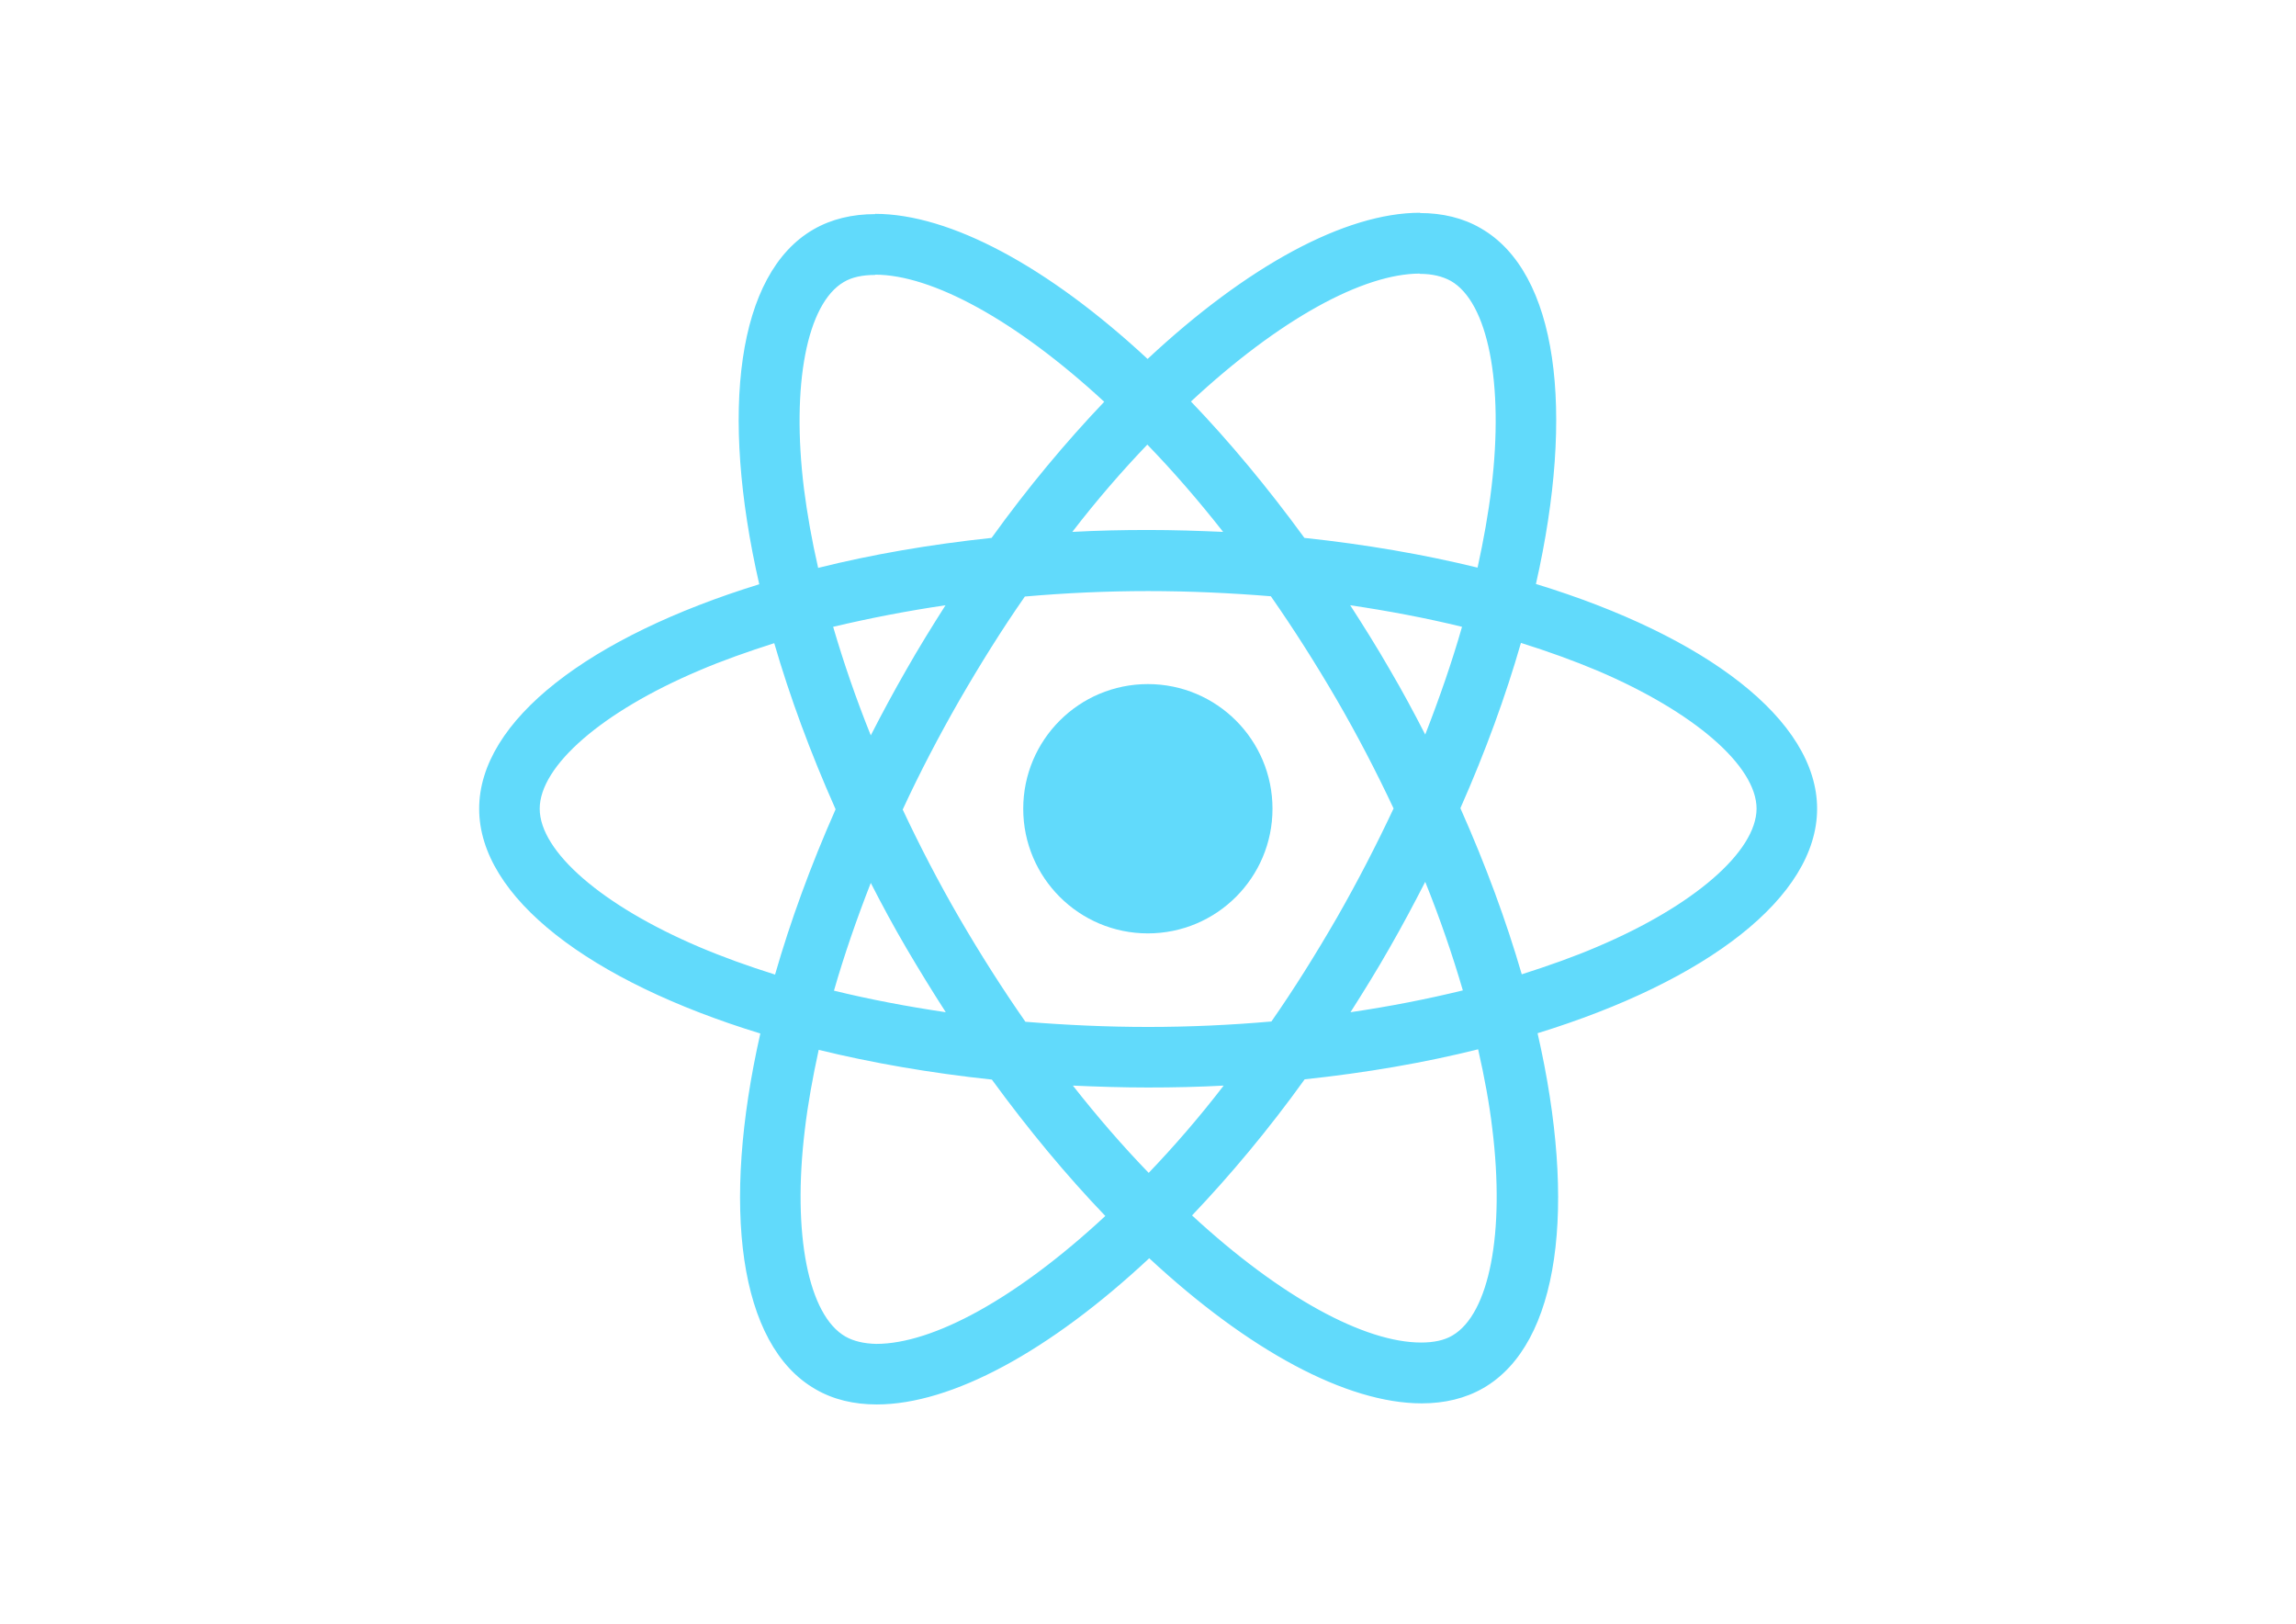
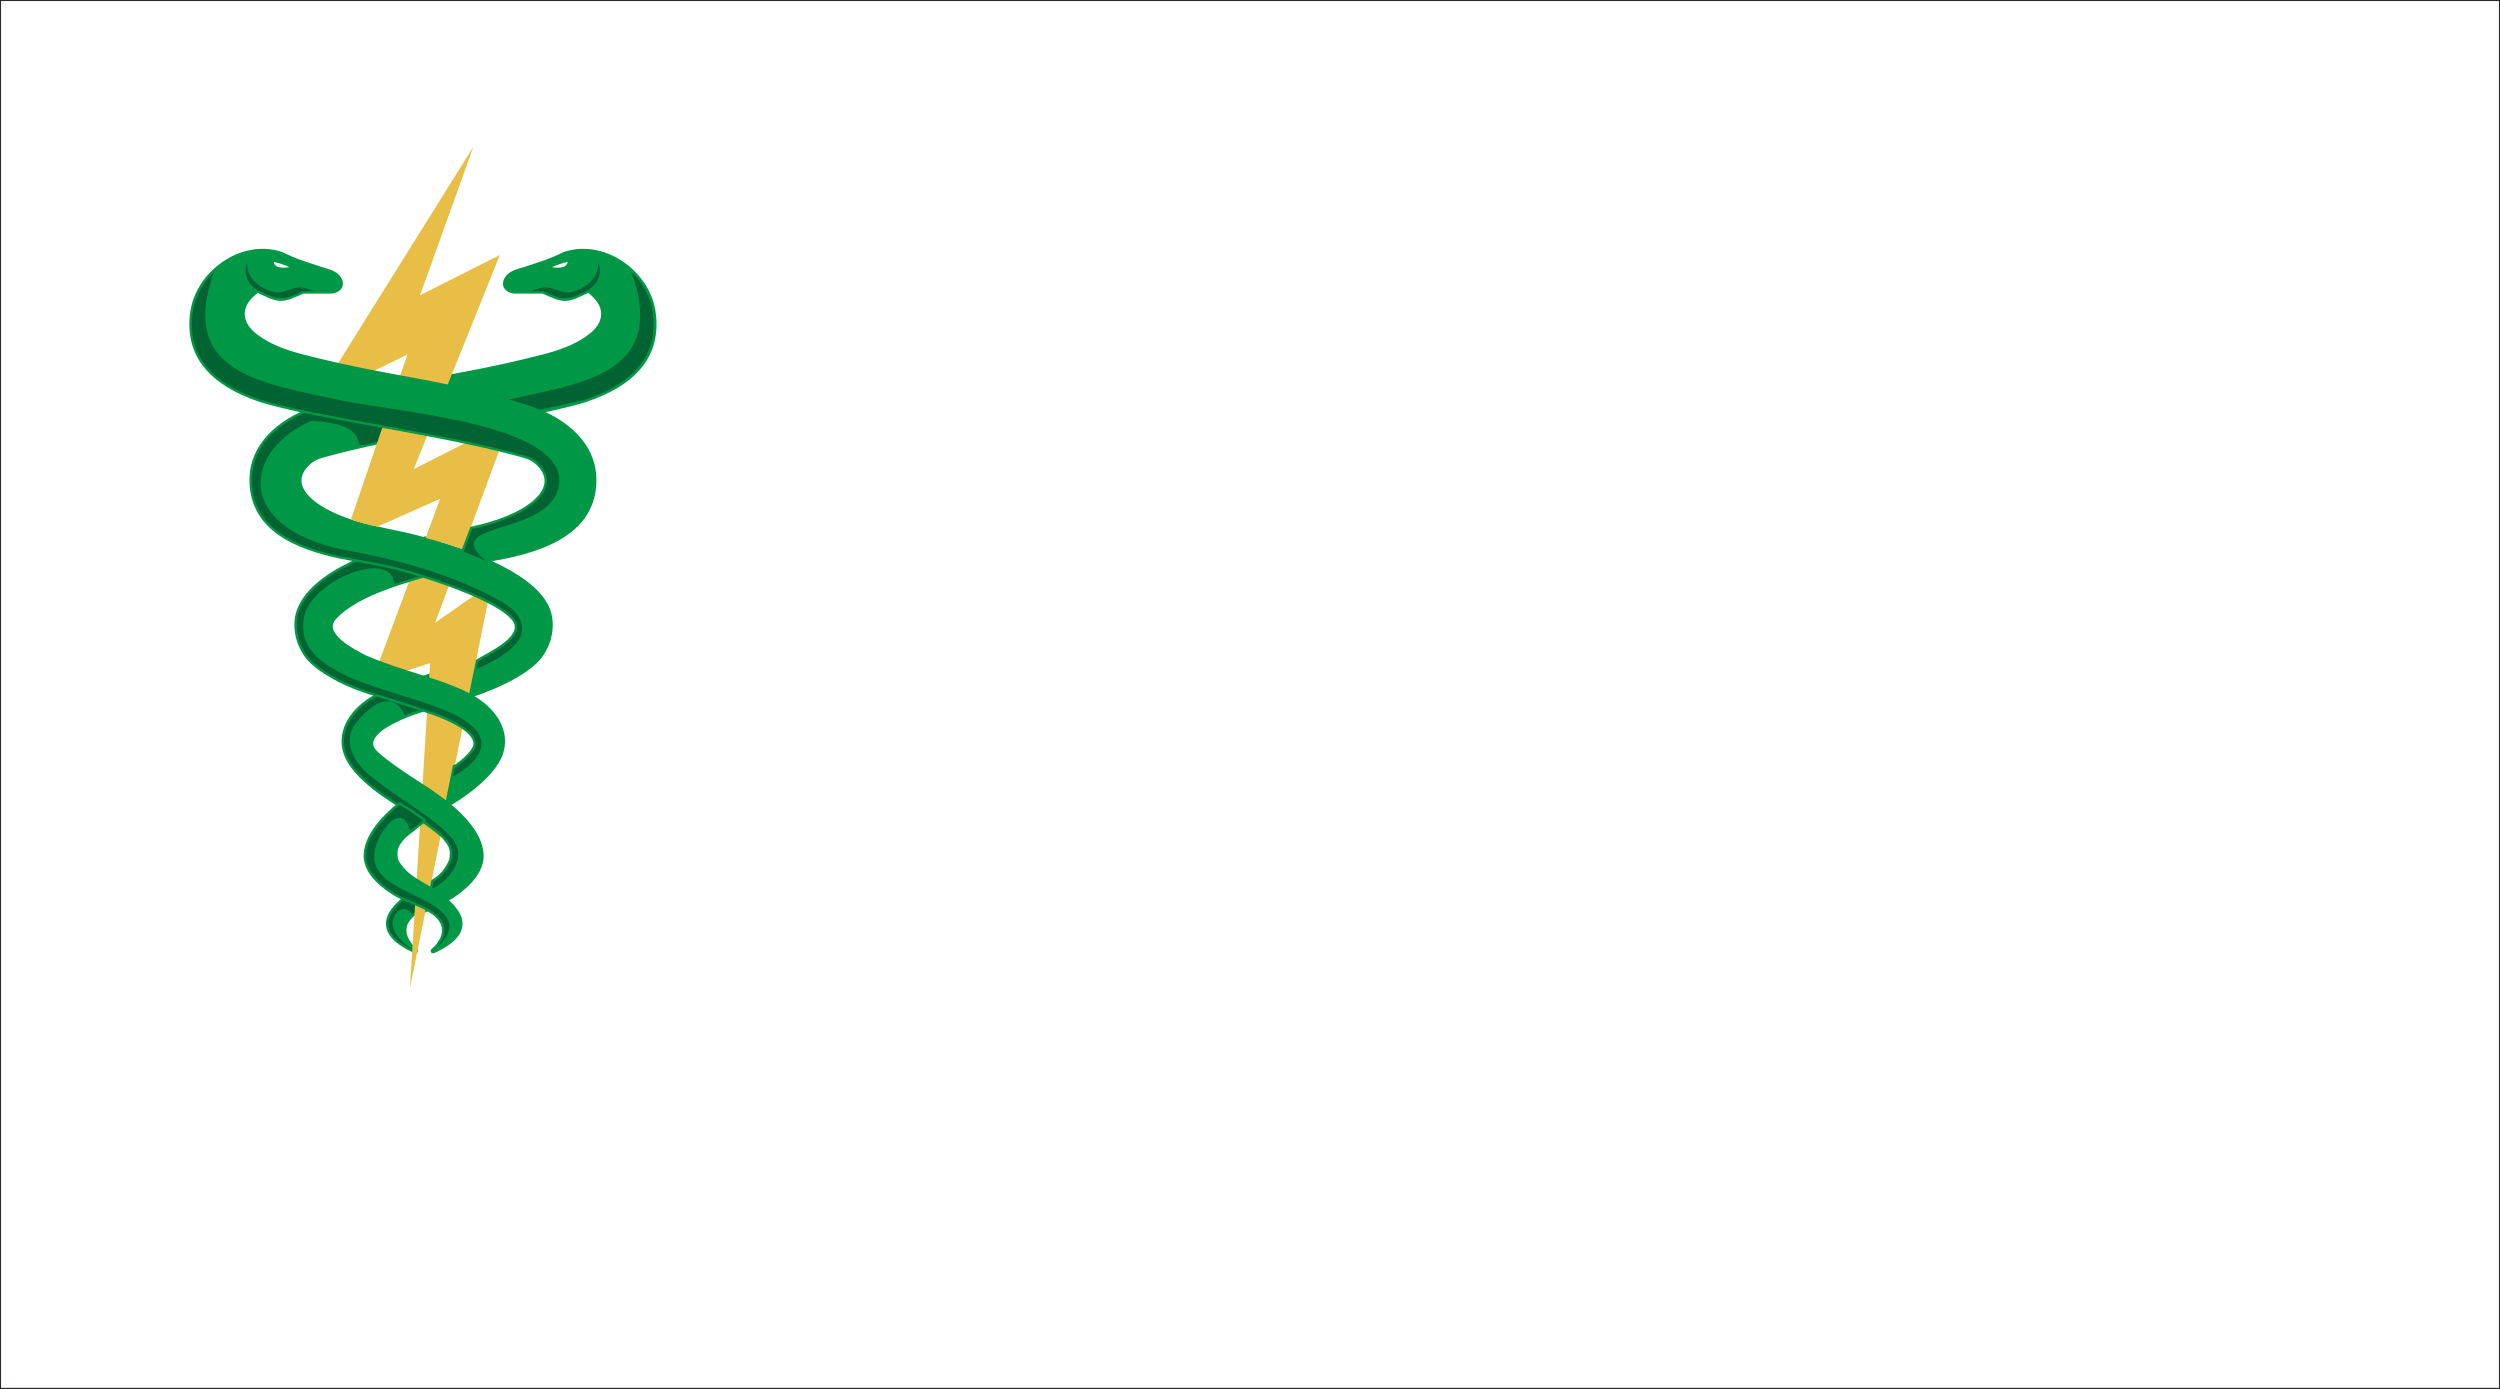
- <svg xmlns="http://www.w3.org/2000/svg" viewBox="0 0 841.9 595.3">
-   <g fill="#61DAFB">
-     <path d="M666.3 296.5c0-32.5-40.7-63.3-103.1-82.4 14.4-63.6 8-114.2-20.2-130.4-6.5-3.8-14.1-5.6-22.4-5.6v22.3c4.6 0 8.3.9 11.4 2.6 13.6 7.8 19.5 37.5 14.9 75.7-1.1 9.4-2.9 19.3-5.1 29.4-19.6-4.8-41-8.5-63.5-10.9-13.5-18.5-27.5-35.3-41.6-50 32.6-30.3 63.2-46.9 84-46.9V78c-27.5 0-63.5 19.6-99.9 53.6-36.4-33.8-72.4-53.2-99.9-53.2v22.3c20.7 0 51.4 16.5 84 46.6-14 14.7-28 31.4-41.3 49.9-22.6 2.4-44 6.1-63.6 11-2.3-10-4-19.7-5.2-29-4.7-38.2 1.1-67.9 14.6-75.8 3-1.8 6.9-2.6 11.5-2.6V78.5c-8.4 0-16 1.8-22.6 5.6-28.1 16.2-34.4 66.7-19.9 130.1-62.2 19.2-102.7 49.9-102.7 82.3 0 32.5 40.7 63.3 103.1 82.4-14.4 63.6-8 114.2 20.2 130.4 6.5 3.8 14.1 5.6 22.5 5.6 27.5 0 63.5-19.6 99.9-53.6 36.4 33.8 72.4 53.2 99.9 53.2 8.4 0 16-1.8 22.6-5.6 28.1-16.2 34.4-66.7 19.9-130.1 62-19.1 102.5-49.9 102.5-82.3zm-130.2-66.7c-3.7 12.9-8.3 26.2-13.5 39.5-4.1-8-8.4-16-13.1-24-4.6-8-9.5-15.8-14.4-23.4 14.2 2.1 27.9 4.7 41 7.9zm-45.8 106.5c-7.8 13.5-15.8 26.3-24.1 38.2-14.9 1.3-30 2-45.2 2-15.1 0-30.2-.7-45-1.9-8.3-11.9-16.4-24.6-24.2-38-7.6-13.1-14.5-26.4-20.8-39.8 6.2-13.4 13.2-26.8 20.7-39.9 7.8-13.5 15.8-26.3 24.1-38.2 14.9-1.3 30-2 45.2-2 15.1 0 30.2.7 45 1.9 8.3 11.9 16.4 24.6 24.2 38 7.6 13.1 14.5 26.4 20.8 39.8-6.3 13.4-13.2 26.8-20.7 39.9zm32.3-13c5.4 13.4 10 26.8 13.8 39.8-13.1 3.2-26.9 5.9-41.2 8 4.9-7.7 9.8-15.6 14.4-23.7 4.6-8 8.9-16.1 13-24.1zM421.2 430c-9.3-9.6-18.6-20.3-27.8-32 9 .4 18.2.7 27.5.7 9.4 0 18.7-.2 27.8-.7-9 11.7-18.3 22.4-27.5 32zm-74.4-58.9c-14.2-2.1-27.9-4.7-41-7.9 3.7-12.9 8.3-26.2 13.5-39.5 4.1 8 8.4 16 13.1 24 4.7 8 9.5 15.8 14.4 23.4zM420.7 163c9.3 9.6 18.6 20.3 27.8 32-9-.4-18.2-.7-27.5-.7-9.4 0-18.7.2-27.8.7 9-11.7 18.3-22.4 27.5-32zm-74 58.9c-4.9 7.7-9.8 15.6-14.4 23.7-4.6 8-8.9 16-13 24-5.4-13.4-10-26.8-13.8-39.8 13.1-3.1 26.9-5.8 41.2-7.9zm-90.5 125.2c-35.4-15.1-58.3-34.9-58.3-50.6 0-15.7 22.9-35.6 58.3-50.6 8.6-3.7 18-7 27.7-10.1 5.7 19.6 13.2 40 22.5 60.9-9.2 20.8-16.6 41.1-22.2 60.6-9.9-3.1-19.3-6.5-28-10.2zM310 490c-13.6-7.8-19.5-37.5-14.9-75.7 1.1-9.4 2.9-19.3 5.1-29.4 19.6 4.8 41 8.5 63.5 10.9 13.5 18.5 27.5 35.3 41.6 50-32.6 30.3-63.2 46.9-84 46.9-4.5-.1-8.3-1-11.3-2.7zm237.2-76.2c4.7 38.2-1.1 67.9-14.6 75.8-3 1.8-6.9 2.6-11.5 2.6-20.7 0-51.4-16.5-84-46.6 14-14.7 28-31.4 41.3-49.9 22.6-2.4 44-6.1 63.6-11 2.3 10.1 4.1 19.8 5.2 29.1zm38.5-66.7c-8.6 3.7-18 7-27.7 10.1-5.7-19.6-13.2-40-22.5-60.9 9.2-20.8 16.6-41.1 22.2-60.6 9.9 3.1 19.3 6.5 28.1 10.2 35.4 15.1 58.3 34.9 58.3 50.6-.1 15.7-23 35.6-58.4 50.6zM320.8 78.4z" />
-     <circle cx="420.9" cy="296.5" r="45.7" />
-     <path d="M520.5 78.1z" />
+ <svg xmlns="http://www.w3.org/2000/svg" xml:space="preserve" width="90mm" height="50mm" version="1.1" style="shape-rendering:geometricPrecision; text-rendering:geometricPrecision; image-rendering:optimizeQuality; fill-rule:evenodd; clip-rule:evenodd" viewBox="0 0 9000 5000">
+   <defs>
+     <style type="text/css">
+    
+     .str0 {stroke:#2B2A29;stroke-width:7.62;stroke-miterlimit:22.926}
+     .str5 {stroke:#009846;stroke-width:17.4;stroke-miterlimit:22.926}
+     .str3 {stroke:#009846;stroke-width:17.4;stroke-miterlimit:22.926}
+     .str4 {stroke:#009846;stroke-width:17.4;stroke-miterlimit:22.926}
+     .str2 {stroke:#009846;stroke-width:17.4;stroke-miterlimit:22.926}
+     .str1 {stroke:#009846;stroke-width:17.4;stroke-miterlimit:22.926}
+     .str6 {stroke:#009846;stroke-width:17.4;stroke-linecap:round;stroke-linejoin:round;stroke-miterlimit:22.926}
+     .fil0 {fill:none}
+     .fil4 {fill:#FEFEFE}
+     .fil3 {fill:#E8BE46}
+     .fil1 {fill:#009846}
+     .fil2 {fill:#006332}
+    
+   </style>
+     <clipPath id="id0">
+       <path d="M1511.35 3272.87c-122.37,70.86 -8.39,156.88 -15.83,150.47 -175.47,-78.99 -78.03,-166.53 14.37,-223.78l1.46 73.31z" />
+     </clipPath>
+     <clipPath id="id1">
+       <path d="M1620.44 2521c-26.54,8.24 -52.81,17.38 -79.23,26.02 -34.57,11.34 -70.43,22.89 -101.42,37.04 -38.56,17.6 -129.87,61.69 -98.68,114.09 11.01,18.48 62.81,56.38 107.89,87.13 41.64,28.39 83.98,53.81 124.32,82.76 43.77,31.39 87.45,68.23 119.65,111.78 22.04,29.84 36.97,61.74 39.26,94.16 5.84,82.54 -93.53,147.83 -153.03,179.31l-37.28 17.02 18.77 -96.46c31.64,-18.77 51.41,-43.72 65.59,-78.88 6.03,-42.41 -3.04,-54.53 -29.04,-84.95 -22.03,-19.43 -48.1,-39.25 -73.85,-57.53 -46.58,-33.05 -96.2,-61.12 -142.79,-93.91 -41.73,-29.35 -91.93,-70.69 -119.69,-115.15 -46.29,-74.15 -16.9,-150.85 46.58,-203.84 67.24,-56.17 171.71,-83.23 290.19,-122.01l22.76 103.42z" />
+     </clipPath>
+     <clipPath id="id2">
+       <path d="M1580.18 1928c-145.26,33.77 -429.02,108.02 -498.62,259.29 -29.43,63.96 -6.77,148.48 43.32,194.87 27.88,25.84 63.59,47.8 98.57,65.59 65.17,33.14 134.63,51.77 203.86,73.25 26.55,8.24 52.81,17.38 79.23,26.02 34.57,11.34 70.43,22.89 101.42,37.04 38.56,17.6 129.87,61.69 98.68,114.09 -20.27,34.02 -68.59,65.5 -69.04,65.54l-26.08 131.62c0.87,-0.11 122.17,-66.76 175.32,-151.88 46.29,-74.15 16.9,-150.85 -46.58,-203.84 -91.56,-76.48 -252.16,-98.97 -423.13,-170.64 -49.38,-24.79 -169.34,-86.38 -113.45,-146.89 83.17,-90.06 262,-133.4 376.22,-168.02l0.28 -126.04z" />
+     </clipPath>
+     <clipPath id="id3">
+       <path d="M1546.22 1370.78c93.19,-17.49 184.63,-33.56 272.79,-53.41 47.52,-10.7 95.52,-21.76 142.63,-34.14 72.85,-19.16 129.86,-43.86 171.98,-79.56 54.35,-46.01 55.11,-109.55 -15.21,-159.29 -81.15,38.11 -81.82,40.71 -163.33,3.96l-104.05 0c-35.78,-6.08 -37.88,-30.56 -23.04,-49.12 14.42,-18.07 40.27,-22.83 61.31,-29.73 47.45,-15.56 94.32,-29.31 141.87,-53.57 125.24,-43.36 265.82,42.18 309.11,162.66 12.11,33.76 16.14,70.88 13.98,106.57 -6.01,98.74 -67.02,193.39 -247.61,253.9 -140.05,43.02 -383.47,80.59 -616.84,125.43l56.41 -193.7z" />
+     </clipPath>
+     <clipPath id="id4">
+       <path d="M1097.01 1678.75c-63.84,77.77 29.47,159.31 183.69,205.86 70.48,21.26 144.36,31.48 215.73,49.98 152.63,39.58 412.67,124.29 471.75,252.7 29.43,63.96 6.77,148.48 -43.32,194.87 -83.52,77.39 -232.95,119.22 -228.08,119.77l24.7 -121.21c36.43,-23.32 189.29,-88.59 124.58,-158.66 -59.94,-64.91 -251.53,-130.96 -376.22,-168.02 -80.07,-23.79 -155.59,-33.8 -236.91,-50.24 -166.97,-33.75 -332.26,-103.03 -325.97,-285.58 3.81,-109.89 91.75,-199.64 224.14,-245.32 124.33,-42.89 249.53,-70.04 372,-93.93l-29.19 188.58c-100.54,19.5 -198.76,40.43 -285.47,63.78 -38.23,10.27 -65.26,15.5 -91.43,47.42z" />
+     </clipPath>
+     <clipPath id="id5">
+       <path d="M1948.2 1678.75c73.17,89.14 -53.37,184.56 -248.18,225.25l-30.91 81.42 73 30.75c187.19,-28.85 403.31,-89.7 396.13,-297.95 -3.8,-109.89 -91.74,-199.64 -224.14,-245.32 -234.04,-80.76 -470.89,-106.64 -687.9,-155.53 -47.53,-10.7 -95.52,-21.76 -142.64,-34.14 -72.85,-19.16 -129.86,-43.86 -171.97,-79.56 -54.36,-46.01 -55.12,-109.55 15.21,-159.29 81.14,38.11 81.81,40.71 163.32,3.96l104.06 0c35.77,-6.08 37.87,-30.56 23.03,-49.12 -14.42,-18.07 -40.26,-22.83 -61.31,-29.73 -47.44,-15.56 -94.31,-29.31 -141.86,-53.57 -125.25,-43.36 -265.83,42.18 -309.12,162.66 -12.1,33.76 -16.13,70.88 -13.97,106.57 6,98.74 67.02,193.39 247.6,253.9 203.72,62.59 626.11,113.62 918.22,192.28 38.23,10.27 65.25,15.5 91.43,47.42z" />
+     </clipPath>
+     <clipPath id="id6">
+       <path d="M1438.28 2897.47c-30.04,24.42 -58.34,51.73 -80.98,82.35 -22.05,29.84 -36.98,61.74 -39.27,94.16 -4.01,56.82 44.51,103.04 95.02,136.2 36.23,23.78 71.96,34.27 110.34,52.37 118.9,56.09 70.47,125.66 46.08,151.16l-10.45 9.63c4.69,-2.11 9.19,-4.24 13.5,-6.37 164.69,-81.2 51.85,-170.24 -41.43,-225.63 -28.38,-16.83 -53.71,-29.63 -77.04,-53.66 -13.18,-13.56 -24.25,-28.28 -30.07,-42.71 -6.02,-42.41 3.04,-54.53 29.04,-84.95l71.16 -56.89c-28.28,-19.81 -56.14,-38.18 -85.9,-55.66z" />
+     </clipPath>
+   </defs>
+   <g id="Layer_x0020_1">
+     <rect class="fil0 str0" width="9000" height="5000" />
+     <g id="_2438504196512">
+       <g>
+         <path class="fil0 str1" d="M1511.35 3272.87c-122.37,70.86 -8.39,156.88 -15.83,150.47 -175.47,-78.99 -78.03,-166.53 14.37,-223.78l1.46 73.31z" />
+       </g>
+       <path id="1" class="fil1" d="M1511.35 3272.87c-122.37,70.86 -8.39,156.88 -15.83,150.47 -175.47,-78.99 -78.03,-166.53 14.37,-223.78l1.46 73.31z" />
+       <g style="clip-path:url(#id0)">
+         <g id="_2438504170048">
+           <path id="2" class="fil2" d="M1511.35 3273.04c-11.47,6.64 -20.86,13.42 -28.47,20.24 -27.43,-66.06 -147.96,38.72 12.64,130.22 -175.47,-78.98 -78.03,-166.52 14.37,-223.77l1.46 73.31z" />
+         </g>
+       </g>
+       <polygon class="fil3" points="1677.61,2557.15 1475.78,3557.28 1541.35,2496.39 " />
+       <g>
+         <path class="fil0 str2" d="M1620.44 2521c-26.54,8.24 -52.81,17.38 -79.23,26.02 -34.57,11.34 -70.43,22.89 -101.42,37.04 -38.56,17.6 -129.87,61.69 -98.68,114.09 11.01,18.48 62.81,56.38 107.89,87.13 41.64,28.39 83.98,53.81 124.32,82.76 43.77,31.39 87.45,68.23 119.65,111.78 22.04,29.84 36.97,61.74 39.26,94.16 5.84,82.54 -93.53,147.83 -153.03,179.31l-37.28 17.02 18.77 -96.46c31.64,-18.77 51.41,-43.72 65.59,-78.88 6.03,-42.41 -3.04,-54.53 -29.04,-84.95 -22.03,-19.43 -48.1,-39.25 -73.85,-57.53 -46.58,-33.05 -96.2,-61.12 -142.79,-93.91 -41.73,-29.35 -91.93,-70.69 -119.69,-115.15 -46.29,-74.15 -16.9,-150.85 46.58,-203.84 67.24,-56.17 171.71,-83.23 290.19,-122.01l22.76 103.42z" />
+       </g>
+       <path id="1" class="fil1" d="M1620.44 2521c-26.54,8.24 -52.81,17.38 -79.23,26.02 -34.57,11.34 -70.43,22.89 -101.42,37.04 -38.56,17.6 -129.87,61.69 -98.68,114.09 11.01,18.48 62.81,56.38 107.89,87.13 41.64,28.39 83.98,53.81 124.32,82.76 43.77,31.39 87.45,68.23 119.65,111.78 22.04,29.84 36.97,61.74 39.26,94.16 5.84,82.54 -93.53,147.83 -153.03,179.31l-37.28 17.02 18.77 -96.46c31.64,-18.77 51.41,-43.72 65.59,-78.88 6.03,-42.41 -3.04,-54.53 -29.04,-84.95 -22.03,-19.43 -48.1,-39.25 -73.85,-57.53 -46.58,-33.05 -96.2,-61.12 -142.79,-93.91 -41.73,-29.35 -91.93,-70.69 -119.69,-115.15 -46.29,-74.15 -16.9,-150.85 46.58,-203.84 67.24,-56.17 171.71,-83.23 290.19,-122.01l22.76 103.42z" />
+       <g style="clip-path:url(#id1)">
+         <g>
+           <path id="2" class="fil2" d="M1620.44 2521c-26.54,8.24 -52.81,17.38 -79.23,26.02 -34.57,11.34 -53.44,13.44 -84.43,27.58 -48.14,-101.8 -132.04,-27.64 -176.92,30.84 -39.44,51.39 -18.07,116.63 26.37,162.36 53.2,54.78 155.65,114.71 228.26,169.5 43.77,31.39 59.94,43.8 96.06,84.39 56.08,75.92 -26.03,159.67 -83.19,181.19l5.88 -29.35c-0.09,0 51.56,-25.33 73.04,-78.56 6.03,-42.41 -3.04,-54.53 -29.04,-84.95 -22.03,-19.43 -48.1,-39.25 -73.85,-57.53 -46.58,-33.05 -96.2,-61.12 -142.79,-93.91 -41.73,-29.35 -91.93,-70.69 -119.69,-115.15 -46.29,-74.15 -16.9,-150.85 46.58,-203.84 67.24,-56.17 171.71,-83.23 290.19,-122.01l22.76 103.42z" />
+         </g>
+       </g>
+       <path class="fil3" d="M1665.71 1974.94l-99.4 267.22 203.69 -142.85 -89.8 445.01 -138.85 -47.93 6.85 -109.11 -93.5 30.22c-31.77,-9.41 -62.27,-19.69 -91.29,-30.91l151.52 -405.28 150.78 -6.37z" />
+       <g>
+         <path class="fil0 str3" d="M1580.18 1928c-145.26,33.77 -429.02,108.02 -498.62,259.29 -29.43,63.96 -6.77,148.48 43.32,194.87 27.88,25.84 63.59,47.8 98.57,65.59 65.17,33.14 134.63,51.77 203.86,73.25 26.55,8.24 52.81,17.38 79.23,26.02 34.57,11.34 70.43,22.89 101.42,37.04 38.56,17.6 129.87,61.69 98.68,114.09 -20.27,34.02 -68.59,65.5 -69.04,65.54l-26.08 131.62c0.87,-0.11 122.17,-66.76 175.32,-151.88 46.29,-74.15 16.9,-150.85 -46.58,-203.84 -91.56,-76.48 -252.16,-98.97 -423.13,-170.64 -49.38,-24.79 -169.34,-86.38 -113.45,-146.89 83.17,-90.06 262,-133.4 376.22,-168.02l0.28 -126.04z" />
+       </g>
+       <path id="1" class="fil1" d="M1580.18 1928c-145.26,33.77 -429.02,108.02 -498.62,259.29 -29.43,63.96 -6.77,148.48 43.32,194.87 27.88,25.84 63.59,47.8 98.57,65.59 65.17,33.14 134.63,51.77 203.86,73.25 26.55,8.24 52.81,17.38 79.23,26.02 34.57,11.34 70.43,22.89 101.42,37.04 38.56,17.6 129.87,61.69 98.68,114.09 -20.27,34.02 -68.59,65.5 -69.04,65.54l-26.08 131.62c0.87,-0.11 122.17,-66.76 175.32,-151.88 46.29,-74.15 16.9,-150.85 -46.58,-203.84 -91.56,-76.48 -252.16,-98.97 -423.13,-170.64 -49.38,-24.79 -169.34,-86.38 -113.45,-146.89 83.17,-90.06 262,-133.4 376.22,-168.02l0.28 -126.04z" />
+       <g style="clip-path:url(#id2)">
+         <g>
+           <path id="2" class="fil2" d="M1580.18 1928c-145.26,33.77 -429.02,108.02 -498.62,259.29 -29.43,63.96 -6.77,148.48 43.32,194.87 27.88,25.84 63.59,47.8 98.57,65.59 65.17,33.14 134.63,51.77 203.86,73.25 26.55,8.24 52.81,17.38 79.23,26.02 34.57,11.34 70.43,22.89 101.42,37.04 38.56,17.6 129.87,61.69 98.68,114.09 -20.27,34.02 -68.59,65.5 -69.04,65.54l-6.01 31.05c89.12,-48.73 141.3,-119.59 64.24,-183.92 -91.56,-76.48 -272.56,-103.16 -443.53,-174.83 -108.99,-54.74 -175.71,-107.05 -157.98,-212.93 21.97,-131.13 315.19,-252.25 325.13,-119.97 56.98,-19.49 114.06,-35 160.45,-49.05l0.28 -126.04z" />
+         </g>
+       </g>
+       <g>
+         <path class="fil0 str4" d="M1546.22 1370.78c93.19,-17.49 184.63,-33.56 272.79,-53.41 47.52,-10.7 95.52,-21.76 142.63,-34.14 72.85,-19.16 129.86,-43.86 171.98,-79.56 54.35,-46.01 55.11,-109.55 -15.21,-159.29 -81.15,38.11 -81.82,40.71 -163.33,3.96l-104.05 0c-35.78,-6.08 -37.88,-30.56 -23.04,-49.12 14.42,-18.07 40.27,-22.83 61.31,-29.73 47.45,-15.56 94.32,-29.31 141.87,-53.57 125.24,-43.36 265.82,42.18 309.11,162.66 12.11,33.76 16.14,70.88 13.98,106.57 -6.01,98.74 -67.02,193.39 -247.61,253.9 -140.05,43.02 -383.47,80.59 -616.84,125.43l56.41 -193.7z" />
+       </g>
+       <path id="1" class="fil1" d="M1546.22 1370.78c93.19,-17.49 184.63,-33.56 272.79,-53.41 47.52,-10.7 95.52,-21.76 142.63,-34.14 72.85,-19.16 129.86,-43.86 171.98,-79.56 54.35,-46.01 55.11,-109.55 -15.21,-159.29 -81.15,38.11 -81.82,40.71 -163.33,3.96l-104.05 0c-35.78,-6.08 -37.88,-30.56 -23.04,-49.12 14.42,-18.07 40.27,-22.83 61.31,-29.73 47.45,-15.56 94.32,-29.31 141.87,-53.57 125.24,-43.36 265.82,42.18 309.11,162.66 12.11,33.76 16.14,70.88 13.98,106.57 -6.01,98.74 -67.02,193.39 -247.61,253.9 -140.05,43.02 -383.47,80.59 -616.84,125.43l56.41 -193.7z" />
+       <g style="clip-path:url(#id3)">
+         <g>
+           <path id="2" class="fil2" d="M1760.51 1451.37c30.31,-5.05 57.4,-10.01 80.05,-15.11 259.57,-58.45 563.88,-92.76 432.43,-457.52 29.08,27.95 52.12,62.19 65.65,99.84 12.1,33.76 16.13,70.88 13.97,106.57 -6,98.74 -67.02,193.39 -247.61,253.9l-303.02 67.6 -41.47 -55.28z" />
+           <path class="fil2" d="M2115.36 1045.2c-86.23,49.3 -118.47,23.67 -160.28,3.14l-41.66 0c30.53,-14.45 52.76,-16.79 77.79,-9.31 35.93,10.72 43.05,20.83 82.54,6.87 40.23,-14.22 81.45,-45.73 79.8,-100.58 17.09,37.95 -3.31,79.96 -38.19,99.88z" />
+         </g>
+       </g>
+       <g>
+         <path class="fil0 str4" d="M1097.01 1678.75c-63.84,77.77 29.47,159.31 183.69,205.86 70.48,21.26 144.36,31.48 215.73,49.98 152.63,39.58 412.67,124.29 471.75,252.7 29.43,63.96 6.77,148.48 -43.32,194.87 -83.52,77.39 -232.95,119.22 -228.08,119.77l24.7 -121.21c36.43,-23.32 189.29,-88.59 124.58,-158.66 -59.94,-64.91 -251.53,-130.96 -376.22,-168.02 -80.07,-23.79 -155.59,-33.8 -236.91,-50.24 -166.97,-33.75 -332.26,-103.03 -325.97,-285.58 3.81,-109.89 91.75,-199.64 224.14,-245.32 124.33,-42.89 249.53,-70.04 372,-93.93l-29.19 188.58c-100.54,19.5 -198.76,40.43 -285.47,63.78 -38.23,10.27 -65.26,15.5 -91.43,47.42z" />
+       </g>
+       <path id="1" class="fil1" d="M1097.01 1678.75c-63.84,77.77 29.47,159.31 183.69,205.86 70.48,21.26 144.36,31.48 215.73,49.98 152.63,39.58 412.67,124.29 471.75,252.7 29.43,63.96 6.77,148.48 -43.32,194.87 -83.52,77.39 -232.95,119.22 -228.08,119.77l24.7 -121.21c36.43,-23.32 189.29,-88.59 124.58,-158.66 -59.94,-64.91 -251.53,-130.96 -376.22,-168.02 -80.07,-23.79 -155.59,-33.8 -236.91,-50.24 -166.97,-33.75 -332.26,-103.03 -325.97,-285.58 3.81,-109.89 91.75,-199.64 224.14,-245.32 124.33,-42.89 249.53,-70.04 372,-93.93l-29.19 188.58c-100.54,19.5 -198.76,40.43 -285.47,63.78 -38.23,10.27 -65.26,15.5 -91.43,47.42z" />
+       <g style="clip-path:url(#id4)">
+         <g>
+           <path id="2" class="fil2" d="M1237 1979.48c168.1,29.69 378.96,80.77 562.19,182.45 25.35,15.51 49.41,30.74 66.23,55.93 52.33,78.34 -42.57,146.15 -156.78,192.76l4.5 -30.31c-12.11,-1.58 204.46,-80.79 132.92,-158.25 -59.94,-64.91 -251.53,-130.96 -376.22,-168.02 -80.07,-23.79 -155.59,-33.8 -236.91,-50.24 -166.97,-33.75 -332.26,-103.03 -325.97,-285.58 3.81,-109.89 91.75,-199.64 224.14,-245.32 124.33,-42.89 249.53,-70.04 372,-93.93l-29.19 188.58c-56.55,10.97 -112.39,22.4 -165.82,34.43 -41.57,9.36 31.2,-72.09 -185.21,-87.43 -241.67,102.79 -287.24,379.61 114.12,464.93z" />
+         </g>
+       </g>
+       <path class="fil3" d="M1558.39 1517.26l-69.03 171.64 348.54 -176.86 -172.27 464.8c-47.71,-16.42 -92.05,-29.88 -133.59,-40.06l52.37 -141.31 -225.1 100.27c-34,-6.42 -65.93,-14.95 -96.01,-25.29l118.83 -348.1 176.26 -5.09z" />
+       <polygon class="fil3" points="1511.99,1063.08 1799.42,917.97 1583.28,1455.38 1400.58,1468.67 1466.72,1276.23 1136.29,1437.22 1704.37,527.97 " />
+       <g>
+         <path class="fil0 str5" d="M1948.2 1678.75c73.17,89.14 -53.37,184.56 -248.18,225.25l-30.91 81.42 73 30.75c187.19,-28.85 403.31,-89.7 396.13,-297.95 -3.8,-109.89 -91.74,-199.64 -224.14,-245.32 -234.04,-80.76 -470.89,-106.64 -687.9,-155.53 -47.53,-10.7 -95.52,-21.76 -142.64,-34.14 -72.85,-19.16 -129.86,-43.86 -171.97,-79.56 -54.36,-46.01 -55.12,-109.55 15.21,-159.29 81.14,38.11 81.81,40.71 163.32,3.96l104.06 0c35.77,-6.08 37.87,-30.56 23.03,-49.12 -14.42,-18.07 -40.26,-22.83 -61.31,-29.73 -47.44,-15.56 -94.31,-29.31 -141.86,-53.57 -125.25,-43.36 -265.83,42.18 -309.12,162.66 -12.1,33.76 -16.13,70.88 -13.97,106.57 6,98.74 67.02,193.39 247.6,253.9 203.72,62.59 626.11,113.62 918.22,192.28 38.23,10.27 65.25,15.5 91.43,47.42z" />
+       </g>
+       <path id="1" class="fil1" d="M1948.2 1678.75c73.17,89.14 -53.37,184.56 -248.18,225.25l-30.91 81.42 73 30.75c187.19,-28.85 403.31,-89.7 396.13,-297.95 -3.8,-109.89 -91.74,-199.64 -224.14,-245.32 -234.04,-80.76 -470.89,-106.64 -687.9,-155.53 -47.53,-10.7 -95.52,-21.76 -142.64,-34.14 -72.85,-19.16 -129.86,-43.86 -171.97,-79.56 -54.36,-46.01 -55.12,-109.55 15.21,-159.29 81.14,38.11 81.81,40.71 163.32,3.96l104.06 0c35.77,-6.08 37.87,-30.56 23.03,-49.12 -14.42,-18.07 -40.26,-22.83 -61.31,-29.73 -47.44,-15.56 -94.31,-29.31 -141.86,-53.57 -125.25,-43.36 -265.83,42.18 -309.12,162.66 -12.1,33.76 -16.13,70.88 -13.97,106.57 6,98.74 67.02,193.39 247.6,253.9 203.72,62.59 626.11,113.62 918.22,192.28 38.23,10.27 65.25,15.5 91.43,47.42z" />
+       <g style="clip-path:url(#id5)">
+         <g>
+           <path id="2" class="fil2" d="M1948.2 1678.75c73.17,89.14 -60.1,183.21 -254.91,223.9l-32.08 80.17 88.22 36.48c-183.16,-152.09 271.18,-80.2 264.12,-298.18 -20.84,-202.98 -602.66,-238.03 -810.55,-284.86 -259.57,-58.45 -563.89,-92.76 -432.43,-457.52 -29.09,27.95 -52.13,62.19 -65.65,99.84 -12.1,33.76 -16.13,70.88 -13.97,106.57 6,98.74 67.02,193.39 247.6,253.9 203.72,62.59 626.11,113.62 918.22,192.28 38.23,10.27 65.25,15.5 91.43,47.42z" />
+           <path class="fil2" d="M927.86 1045.2c86.24,49.3 118.47,23.67 160.28,3.14l41.66 0c-30.52,-14.45 -52.76,-16.79 -77.79,-9.31 -35.93,10.72 -43.04,20.83 -82.54,6.87 -40.23,-14.22 -81.45,-45.73 -79.8,-100.58 -17.09,37.95 3.31,79.96 38.19,99.88z" />
+         </g>
+       </g>
+       <g>
+         <path class="fil0 str6" d="M1438.28 2897.47c-30.04,24.42 -58.34,51.73 -80.98,82.35 -22.05,29.84 -36.98,61.74 -39.27,94.16 -4.01,56.82 44.51,103.04 95.02,136.2 36.23,23.78 71.96,34.27 110.34,52.37 118.9,56.09 70.47,125.66 46.08,151.16l-10.45 9.63c4.69,-2.11 9.19,-4.24 13.5,-6.37 164.69,-81.2 51.85,-170.24 -41.43,-225.63 -28.38,-16.83 -53.71,-29.63 -77.04,-53.66 -13.18,-13.56 -24.25,-28.28 -30.07,-42.71 -6.02,-42.41 3.04,-54.53 29.04,-84.95l71.16 -56.89c-28.28,-19.81 -56.14,-38.18 -85.9,-55.66z" />
+       </g>
+       <path id="1" class="fil1" d="M1438.28 2897.47c-30.04,24.42 -58.34,51.73 -80.98,82.35 -22.05,29.84 -36.98,61.74 -39.27,94.16 -4.01,56.82 44.51,103.04 95.02,136.2 36.23,23.78 71.96,34.27 110.34,52.37 118.9,56.09 70.47,125.66 46.08,151.16l-10.45 9.63c4.69,-2.11 9.19,-4.24 13.5,-6.37 164.69,-81.2 51.85,-170.24 -41.43,-225.63 -28.38,-16.83 -53.71,-29.63 -77.04,-53.66 -13.18,-13.56 -24.25,-28.28 -30.07,-42.71 -6.02,-42.41 3.04,-54.53 29.04,-84.95l71.16 -56.89c-28.28,-19.81 -56.14,-38.18 -85.9,-55.66z" />
+       <g style="clip-path:url(#id6)">
+         <g>
+           <path id="2" class="fil2" d="M1438.28 2897.47c-30.04,24.42 -58.34,51.73 -80.98,82.35 -22.05,29.84 -36.98,61.74 -39.27,94.16 -4.01,56.82 44.51,103.04 95.02,136.2 36.23,23.78 71.96,34.27 110.34,52.37 153.69,72.5 27.82,167.52 35.63,160.79 130.98,-108.21 14.41,-160.28 -81.68,-207.31 -91.05,-44.6 -169.99,-90.55 -108.42,-206.96 30.99,-58.59 85.29,-102.73 107.4,-17.69l47.86 -38.25c-28.28,-19.81 -56.14,-38.18 -85.9,-55.66z" />
+         </g>
+       </g>
+       <path class="fil4" d="M1986.91 962.05c15.72,-7.91 38.95,-15.7 57.49,-19.42 -4.73,20.72 -25.78,23.34 -57.49,19.42z" />
+       <path class="fil4" d="M1042.31 962.05c-15.73,-7.91 -38.96,-15.7 -57.5,-19.42 4.74,20.72 25.78,23.34 57.5,19.42z" />
+     </g>
  </g>
</svg>
